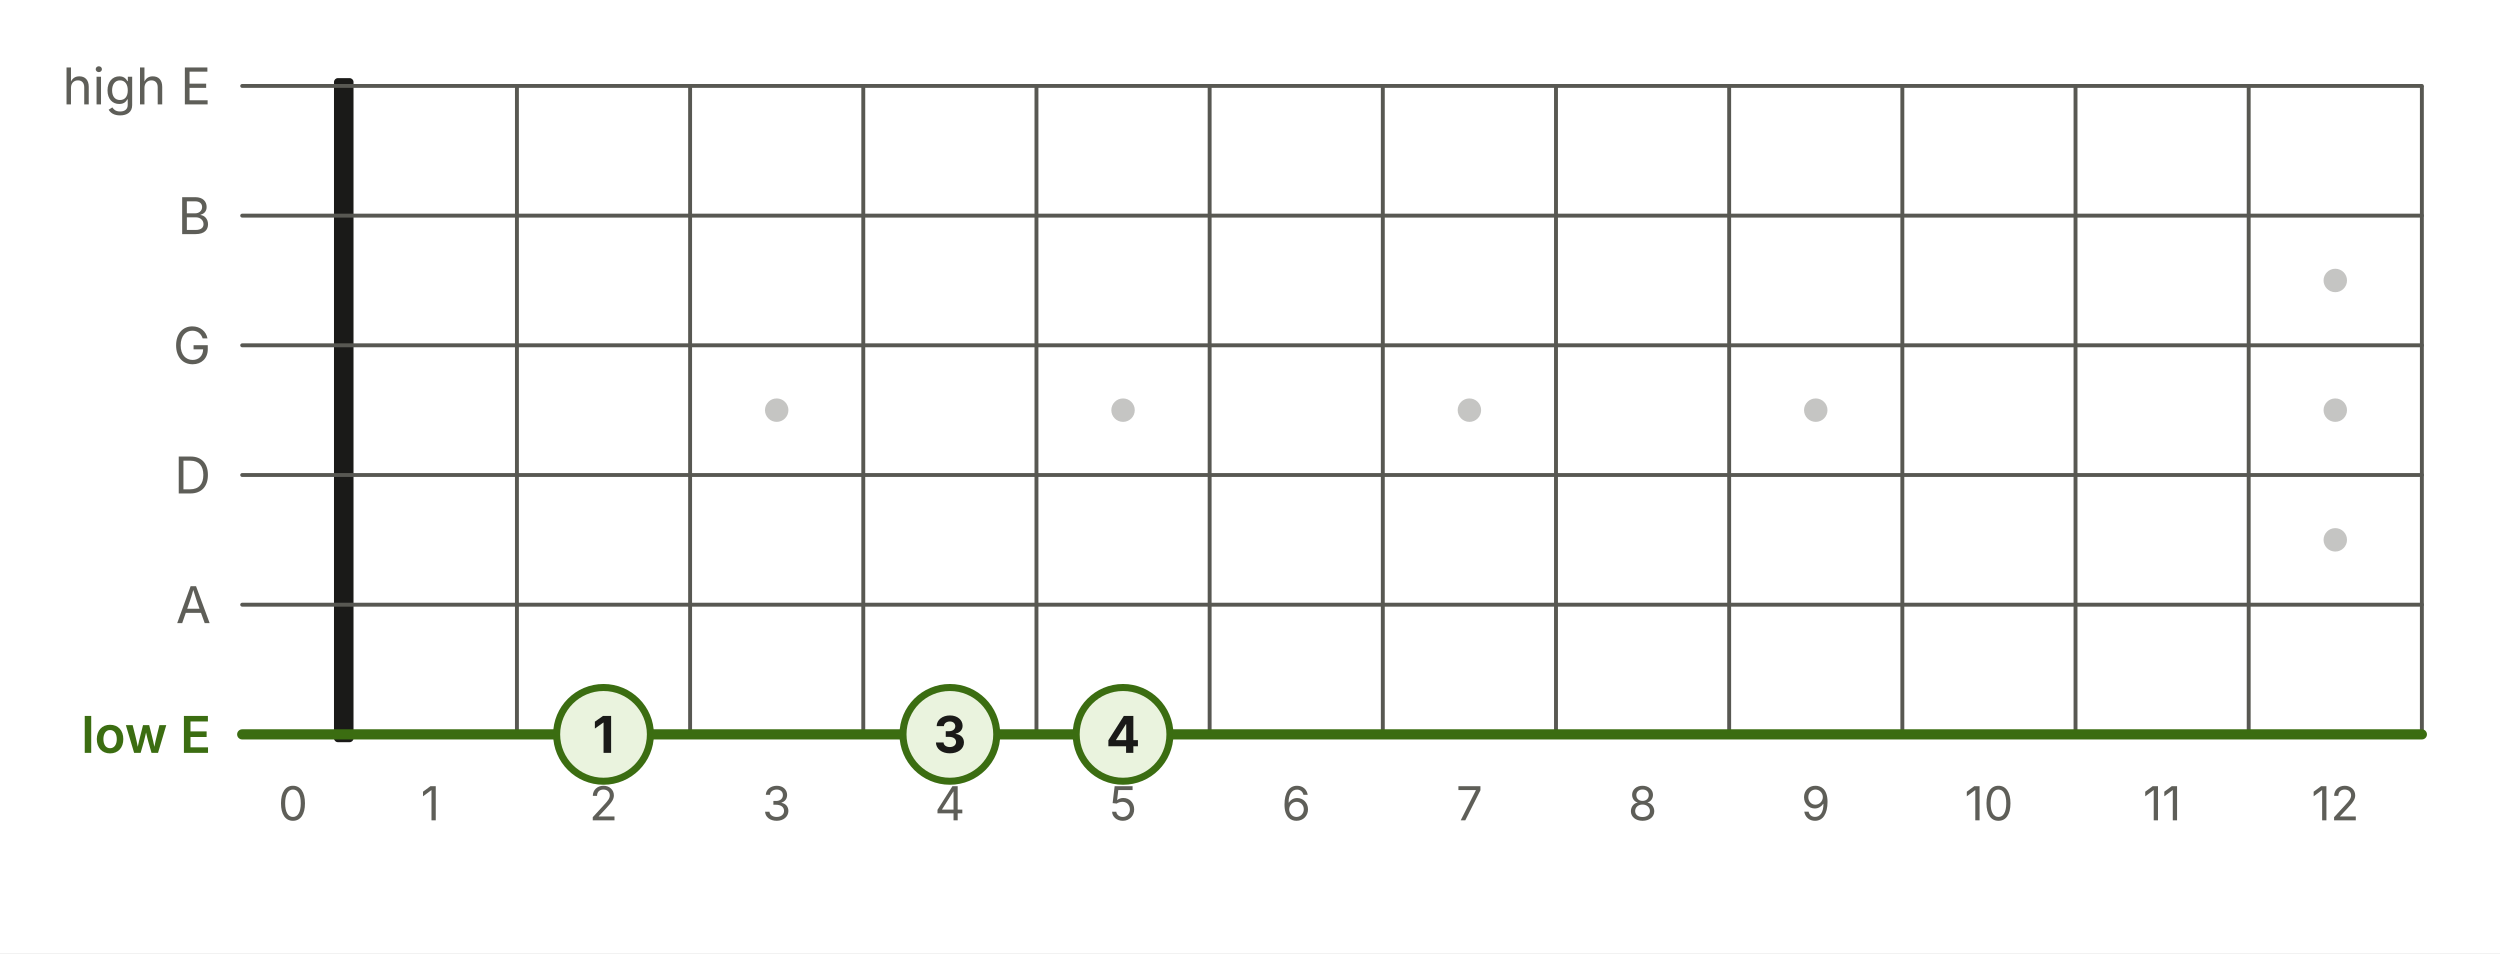
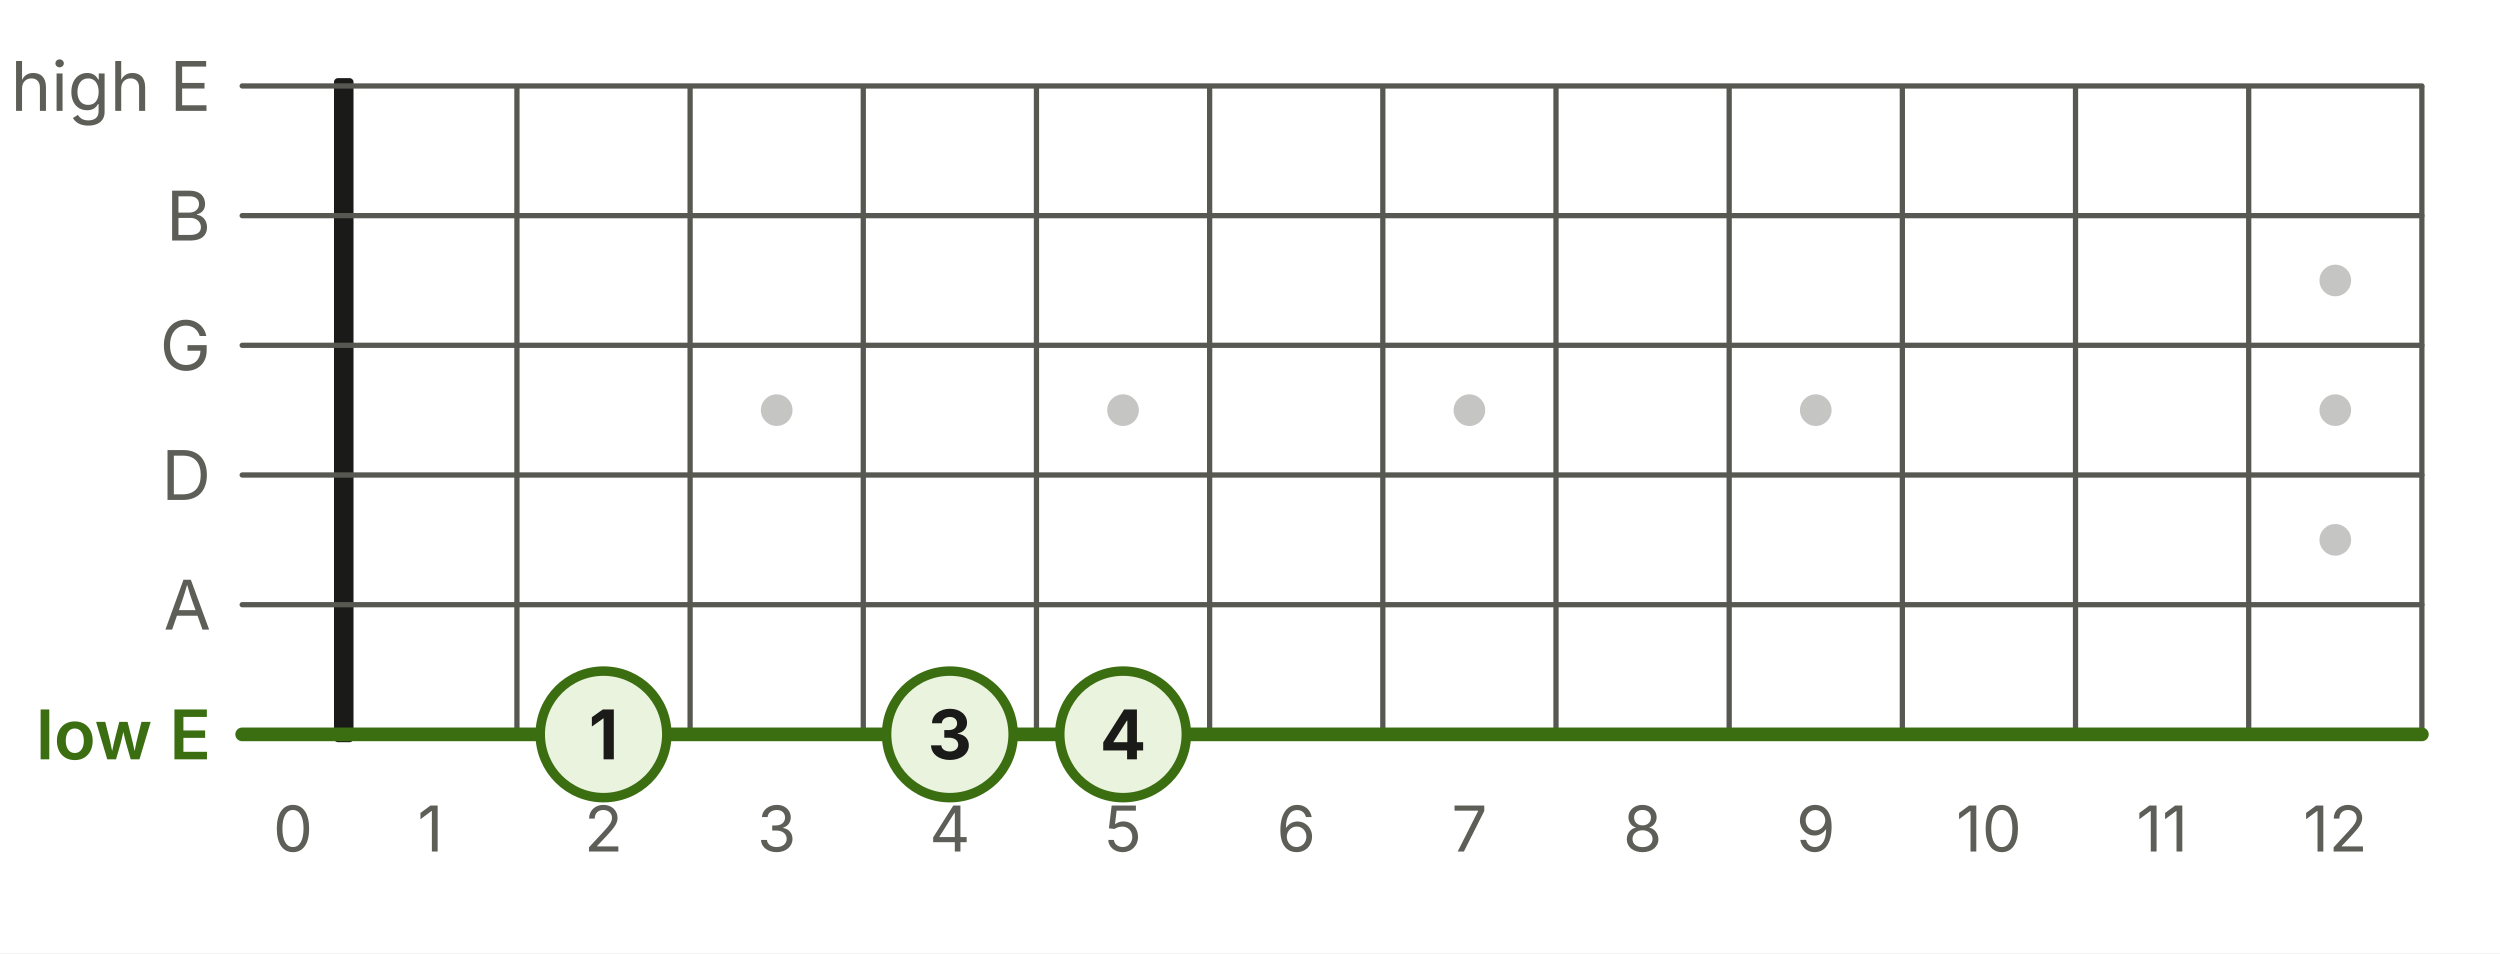
<svg xmlns="http://www.w3.org/2000/svg" width="2560" height="976" viewBox="0 0 640 244" font-family="Calibri,-apple-system,BlinkMacSystemFont,'Segoe UI',sans-serif">
  <rect width="640" height="244" fill="#ffffff" />
-   <circle cx="198.833" cy="105" r="3" fill="#585852" opacity="0.35" />
-   <circle cx="287.5" cy="105" r="3" fill="#585852" opacity="0.35" />
-   <circle cx="376.167" cy="105" r="3" fill="#585852" opacity="0.35" />
-   <circle cx="464.833" cy="105" r="3" fill="#585852" opacity="0.35" />
-   <circle cx="597.833" cy="105" r="3" fill="#585852" opacity="0.35" />
-   <circle cx="597.833" cy="71.8" r="3" fill="#585852" opacity="0.35" />
-   <circle cx="597.833" cy="138.2" r="3" fill="#585852" opacity="0.35" />
-   <line x1="132.333" y1="22" x2="132.333" y2="188" stroke="#585852" stroke-width="1" />
-   <line x1="176.667" y1="22" x2="176.667" y2="188" stroke="#585852" stroke-width="1" />
-   <line x1="221" y1="22" x2="221" y2="188" stroke="#585852" stroke-width="1" />
-   <line x1="265.333" y1="22" x2="265.333" y2="188" stroke="#585852" stroke-width="1" />
-   <line x1="309.667" y1="22" x2="309.667" y2="188" stroke="#585852" stroke-width="1" />
-   <line x1="354" y1="22" x2="354" y2="188" stroke="#585852" stroke-width="1" />
-   <line x1="398.333" y1="22" x2="398.333" y2="188" stroke="#585852" stroke-width="1" />
-   <line x1="442.667" y1="22" x2="442.667" y2="188" stroke="#585852" stroke-width="1" />
-   <line x1="487" y1="22" x2="487" y2="188" stroke="#585852" stroke-width="1" />
-   <line x1="531.333" y1="22" x2="531.333" y2="188" stroke="#585852" stroke-width="1" />
-   <line x1="575.667" y1="22" x2="575.667" y2="188" stroke="#585852" stroke-width="1" />
-   <line x1="620" y1="22" x2="620" y2="188" stroke="#585852" stroke-width="1" />
+   <circle cx="198.833" cy="105" r="4.05" fill="#585852" opacity="0.35" />
+   <circle cx="287.5" cy="105" r="4.05" fill="#585852" opacity="0.35" />
+   <circle cx="376.167" cy="105" r="4.05" fill="#585852" opacity="0.35" />
+   <circle cx="464.833" cy="105" r="4.05" fill="#585852" opacity="0.35" />
+   <circle cx="597.833" cy="105" r="4.05" fill="#585852" opacity="0.35" />
+   <circle cx="597.833" cy="71.8" r="4.05" fill="#585852" opacity="0.35" />
+   <circle cx="597.833" cy="138.2" r="4.05" fill="#585852" opacity="0.35" />
+   <line x1="132.333" y1="22" x2="132.333" y2="188" stroke="#585852" stroke-width="1.35" />
+   <line x1="176.667" y1="22" x2="176.667" y2="188" stroke="#585852" stroke-width="1.35" />
+   <line x1="221" y1="22" x2="221" y2="188" stroke="#585852" stroke-width="1.35" />
+   <line x1="265.333" y1="22" x2="265.333" y2="188" stroke="#585852" stroke-width="1.35" />
+   <line x1="309.667" y1="22" x2="309.667" y2="188" stroke="#585852" stroke-width="1.35" />
+   <line x1="354" y1="22" x2="354" y2="188" stroke="#585852" stroke-width="1.35" />
+   <line x1="398.333" y1="22" x2="398.333" y2="188" stroke="#585852" stroke-width="1.35" />
+   <line x1="442.667" y1="22" x2="442.667" y2="188" stroke="#585852" stroke-width="1.35" />
+   <line x1="487" y1="22" x2="487" y2="188" stroke="#585852" stroke-width="1.35" />
+   <line x1="531.333" y1="22" x2="531.333" y2="188" stroke="#585852" stroke-width="1.35" />
+   <line x1="575.667" y1="22" x2="575.667" y2="188" stroke="#585852" stroke-width="1.35" />
+   <line x1="620" y1="22" x2="620" y2="188" stroke="#585852" stroke-width="1.35" />
  <rect x="85.5" y="20" width="5" height="170" fill="#1a1a18" rx="1" />
-   <line x1="62" y1="22" x2="620" y2="22" stroke="#585852" stroke-width="1" stroke-linecap="round" />
-   <text x="54" y="22" text-anchor="end" dominant-baseline="central" font-size="13" font-weight="400" fill="#5e5e58">high E</text>
-   <line x1="62" y1="55.2" x2="620" y2="55.2" stroke="#585852" stroke-width="1" stroke-linecap="round" />
-   <text x="54" y="55.2" text-anchor="end" dominant-baseline="central" font-size="13" font-weight="400" fill="#5e5e58">B</text>
-   <line x1="62" y1="88.4" x2="620" y2="88.4" stroke="#585852" stroke-width="1" stroke-linecap="round" />
-   <text x="54" y="88.4" text-anchor="end" dominant-baseline="central" font-size="13" font-weight="400" fill="#5e5e58">G</text>
-   <line x1="62" y1="121.6" x2="620" y2="121.6" stroke="#585852" stroke-width="1" stroke-linecap="round" />
-   <text x="54" y="121.6" text-anchor="end" dominant-baseline="central" font-size="13" font-weight="400" fill="#5e5e58">D</text>
-   <line x1="62" y1="154.8" x2="620" y2="154.8" stroke="#585852" stroke-width="1" stroke-linecap="round" />
-   <text x="54" y="154.8" text-anchor="end" dominant-baseline="central" font-size="13" font-weight="400" fill="#5e5e58">A</text>
-   <line x1="62" y1="188" x2="620" y2="188" stroke="#3b6d11" stroke-width="2.6" stroke-linecap="round" />
-   <text x="54" y="188" text-anchor="end" dominant-baseline="central" font-size="13" font-weight="600" fill="#3b6d11">low E</text>
-   <circle cx="154.5" cy="188" r="12" fill="#eaf3de" stroke="#3b6d11" stroke-width="1.8" />
-   <circle cx="243.167" cy="188" r="12" fill="#eaf3de" stroke="#3b6d11" stroke-width="1.8" />
-   <circle cx="287.5" cy="188" r="12" fill="#eaf3de" stroke="#3b6d11" stroke-width="1.8" />
-   <g font-size="13" font-weight="700" fill="#1a1a18" text-anchor="middle" dominant-baseline="central">
+   <line x1="62" y1="22" x2="620" y2="22" stroke="#585852" stroke-width="1.35" stroke-linecap="round" />
+   <text x="54" y="22" text-anchor="end" dominant-baseline="central" font-size="17.55" font-weight="400" fill="#5e5e58">high E</text>
+   <line x1="62" y1="55.2" x2="620" y2="55.2" stroke="#585852" stroke-width="1.35" stroke-linecap="round" />
+   <text x="54" y="55.2" text-anchor="end" dominant-baseline="central" font-size="17.55" font-weight="400" fill="#5e5e58">B</text>
+   <line x1="62" y1="88.4" x2="620" y2="88.4" stroke="#585852" stroke-width="1.35" stroke-linecap="round" />
+   <text x="54" y="88.4" text-anchor="end" dominant-baseline="central" font-size="17.55" font-weight="400" fill="#5e5e58">G</text>
+   <line x1="62" y1="121.6" x2="620" y2="121.6" stroke="#585852" stroke-width="1.35" stroke-linecap="round" />
+   <text x="54" y="121.6" text-anchor="end" dominant-baseline="central" font-size="17.55" font-weight="400" fill="#5e5e58">D</text>
+   <line x1="62" y1="154.8" x2="620" y2="154.8" stroke="#585852" stroke-width="1.35" stroke-linecap="round" />
+   <text x="54" y="154.8" text-anchor="end" dominant-baseline="central" font-size="17.55" font-weight="400" fill="#5e5e58">A</text>
+   <line x1="62" y1="188" x2="620" y2="188" stroke="#3b6d11" stroke-width="3.51" stroke-linecap="round" />
+   <text x="54" y="188" text-anchor="end" dominant-baseline="central" font-size="17.55" font-weight="600" fill="#3b6d11">low E</text>
+   <circle cx="154.5" cy="188" r="16.2" fill="#eaf3de" stroke="#3b6d11" stroke-width="2.43" />
+   <circle cx="243.167" cy="188" r="16.2" fill="#eaf3de" stroke="#3b6d11" stroke-width="2.43" />
+   <circle cx="287.5" cy="188" r="16.2" fill="#eaf3de" stroke="#3b6d11" stroke-width="2.43" />
+   <g font-size="17.55" font-weight="700" fill="#1a1a18" text-anchor="middle" dominant-baseline="central">
    <text x="154.5" y="188">1</text>
    <text x="243.167" y="188">3</text>
    <text x="287.5" y="188">4</text>
  </g>
-   <g font-size="12" fill="#5e5e58" text-anchor="middle">
-     <text x="75" y="210">0</text>
-     <text x="110.167" y="210">1</text>
-     <text x="154.5" y="210">2</text>
-     <text x="198.833" y="210">3</text>
-     <text x="243.167" y="210">4</text>
-     <text x="287.5" y="210">5</text>
-     <text x="331.833" y="210">6</text>
-     <text x="376.167" y="210">7</text>
-     <text x="420.5" y="210">8</text>
-     <text x="464.833" y="210">9</text>
-     <text x="509.167" y="210">10</text>
-     <text x="553.5" y="210">11</text>
-     <text x="597.833" y="210">12</text>
+   <g font-size="16.2" fill="#5e5e58" text-anchor="middle">
+     <text x="75" y="218">0</text>
+     <text x="110.167" y="218">1</text>
+     <text x="154.5" y="218">2</text>
+     <text x="198.833" y="218">3</text>
+     <text x="243.167" y="218">4</text>
+     <text x="287.5" y="218">5</text>
+     <text x="331.833" y="218">6</text>
+     <text x="376.167" y="218">7</text>
+     <text x="420.5" y="218">8</text>
+     <text x="464.833" y="218">9</text>
+     <text x="509.167" y="218">10</text>
+     <text x="553.5" y="218">11</text>
+     <text x="597.833" y="218">12</text>
  </g>
</svg>
